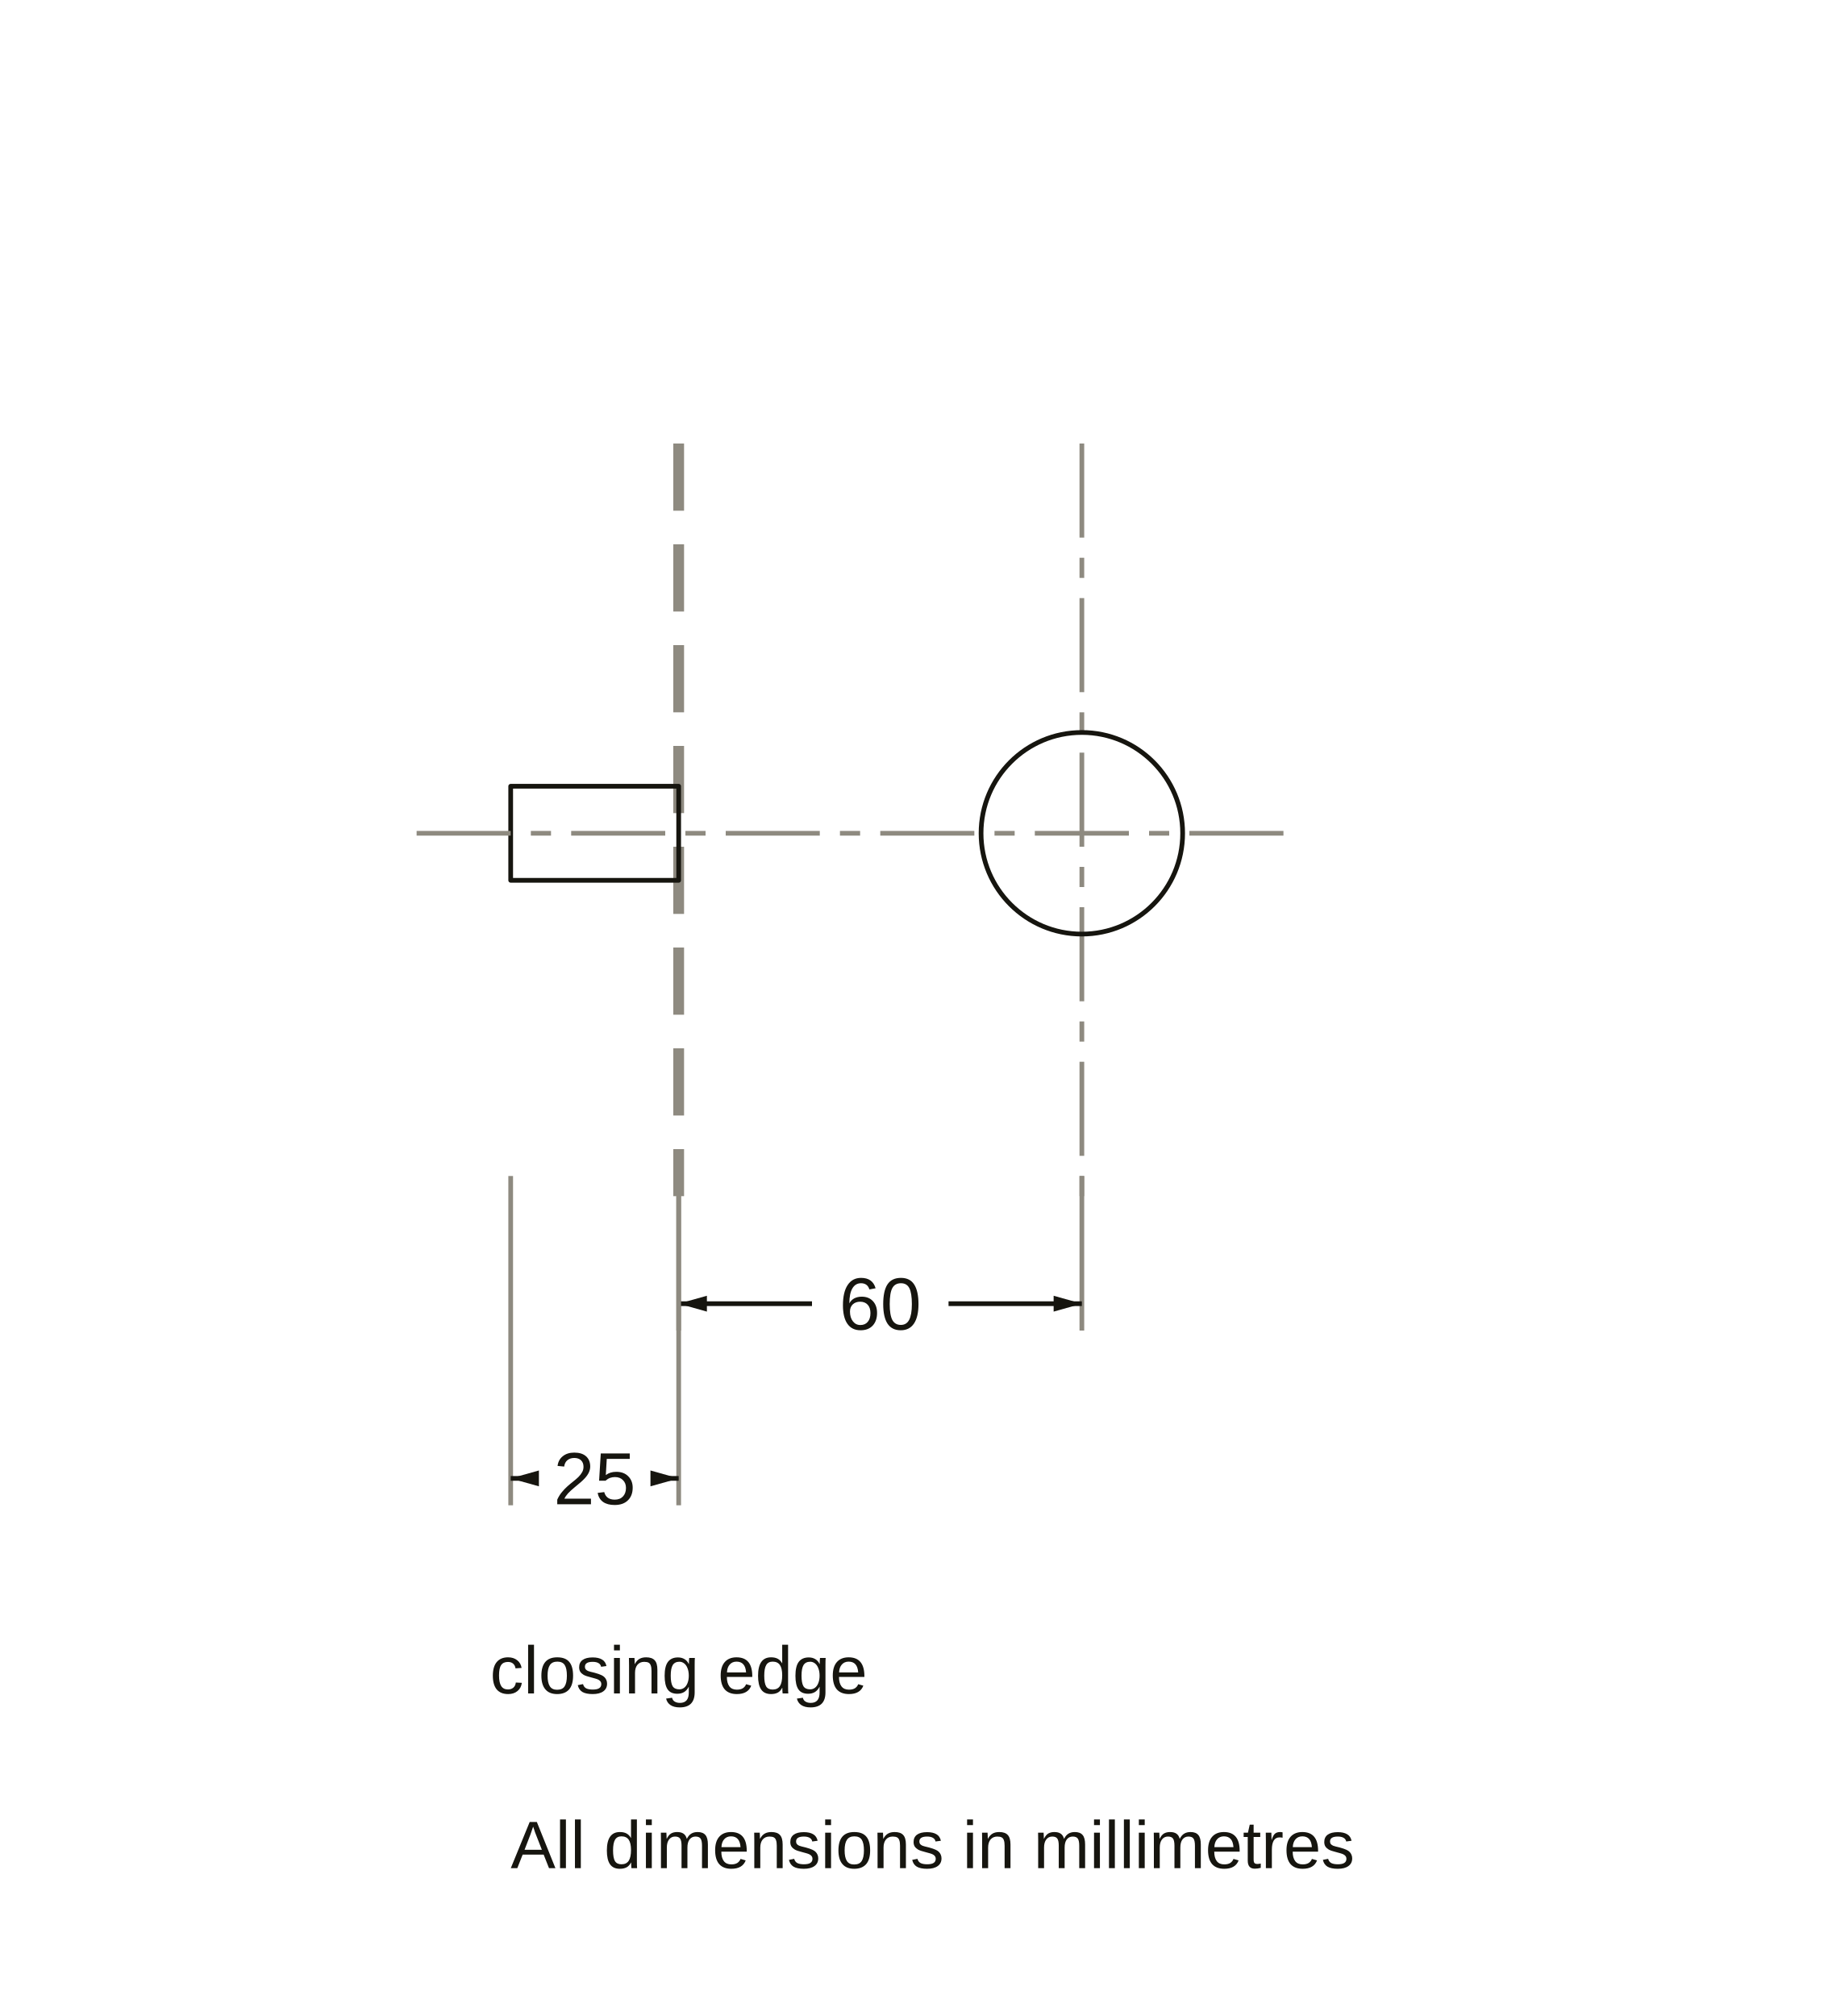
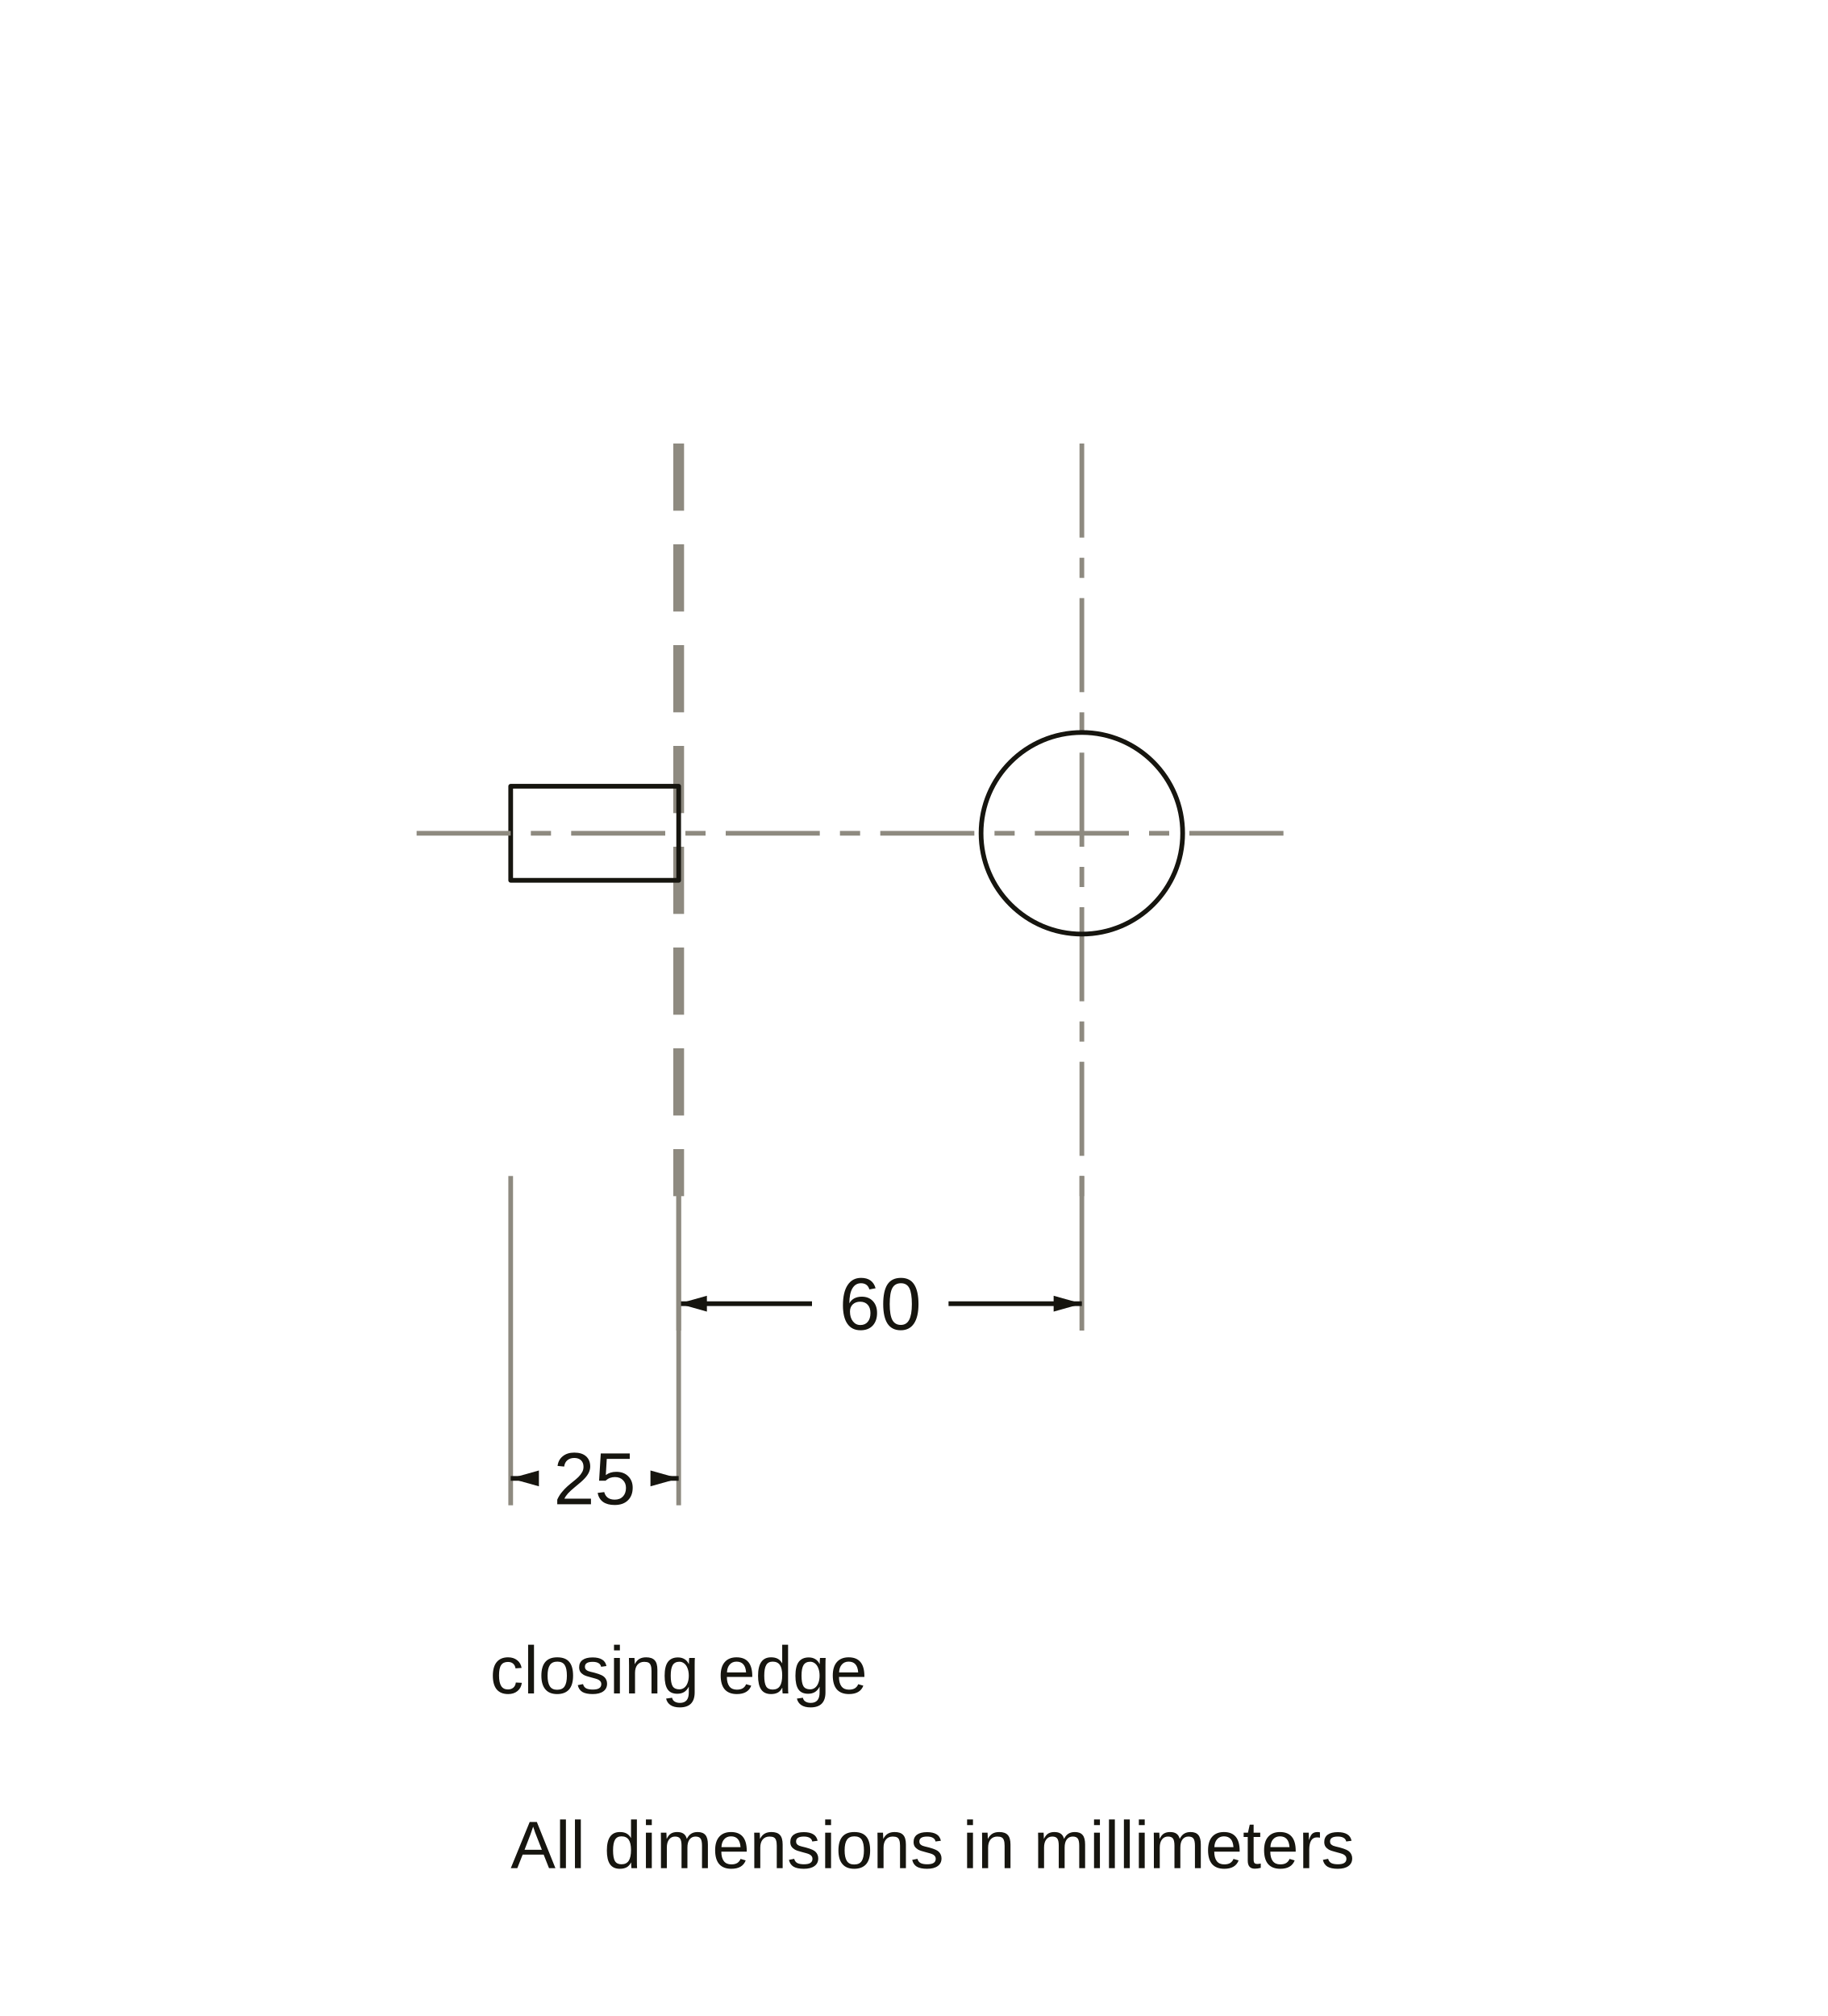
<svg xmlns="http://www.w3.org/2000/svg" viewBox="0 0 272 300" role="img" aria-labelledby="t d">
  <style>
    .ink { stroke: #16150f; }
    text { fill: #16150f; }
    @media (prefers-color-scheme: dark) {
      path, line, circle { stroke: #e9e5da; }
      path[fill]:not([fill="none"]) { fill: #e9e5da; }
      text { fill: #e9e5da; }
    }
  </style>
  <g>
    <g transform="translate(76 76)">
      <line x1="25" y1="-10" x2="25" y2="102" stroke="#8e8a80" stroke-width="1.6" stroke-dasharray="10 5" />
      <path d="M0.00 41.00 L25.00 41.00 L25.00 55.00 L0.00 55.00 Z" fill="none" stroke="#16150f" stroke-width="0.7" stroke-linejoin="round" />
      <line x1="-14.00" y1="48.00" x2="116.00" y2="48.00" stroke="#8e8a80" stroke-width="0.7" stroke-dasharray="14 3 3 3" />
      <line x1="85.00" y1="-10.00" x2="85.00" y2="102.00" stroke="#8e8a80" stroke-width="0.7" stroke-dasharray="14 3 3 3" />
      <circle cx="85.00" cy="48.00" r="15.00" fill="none" stroke="#16150f" stroke-width="0.7" />
      <line x1="25" y1="99" x2="25" y2="122" stroke="#8e8a80" stroke-width="0.7" />
      <line x1="85" y1="99" x2="85" y2="122" stroke="#8e8a80" stroke-width="0.7" />
      <line x1="25" y1="118" x2="44.84" y2="118" stroke="#16150f" stroke-width="0.7" />
      <line x1="65.16" y1="118" x2="85" y2="118" stroke="#16150f" stroke-width="0.7" />
      <path d="M25.00 118.00 L29.20 119.18 L29.20 116.82 Z" fill="#16150f" />
      <path d="M85.00 118.00 L80.80 116.82 L80.80 119.18 Z" fill="#16150f" />
      <text x="55" y="121.85" font-size="11" fill="#16150f" text-anchor="middle" font-family="'Archivo','Helvetica Neue',Arial,sans-serif">60</text>
      <line x1="0" y1="99" x2="0" y2="148" stroke="#8e8a80" stroke-width="0.7" />
      <line x1="25" y1="99" x2="25" y2="148" stroke="#8e8a80" stroke-width="0.7" />
      <line x1="0" y1="144" x2="2.34" y2="144" stroke="#16150f" stroke-width="0.7" />
      <line x1="22.66" y1="144" x2="25" y2="144" stroke="#16150f" stroke-width="0.7" />
      <path d="M0.00 144.00 L4.20 145.18 L4.20 142.82 Z" fill="#16150f" />
      <path d="M25.00 144.00 L20.80 142.82 L20.80 145.18 Z" fill="#16150f" />
      <text x="12.5" y="147.85" font-size="11" fill="#16150f" text-anchor="middle" font-family="'Archivo','Helvetica Neue',Arial,sans-serif">25</text>
      <text x="25" y="176" font-size="10" fill="#8e8a80" text-anchor="middle" font-family="'Archivo',Arial,sans-serif">closing edge</text>
    </g>
-     <text x="76" y="278" font-size="10" fill="#8e8a80" font-family="'Archivo','Helvetica Neue',Arial,sans-serif">All dimensions in millimetres</text>
+     <text x="76" y="278" font-size="10" fill="#8e8a80" font-family="'Archivo','Helvetica Neue',Arial,sans-serif">All dimensions in millimeters</text>
  </g>
</svg>
